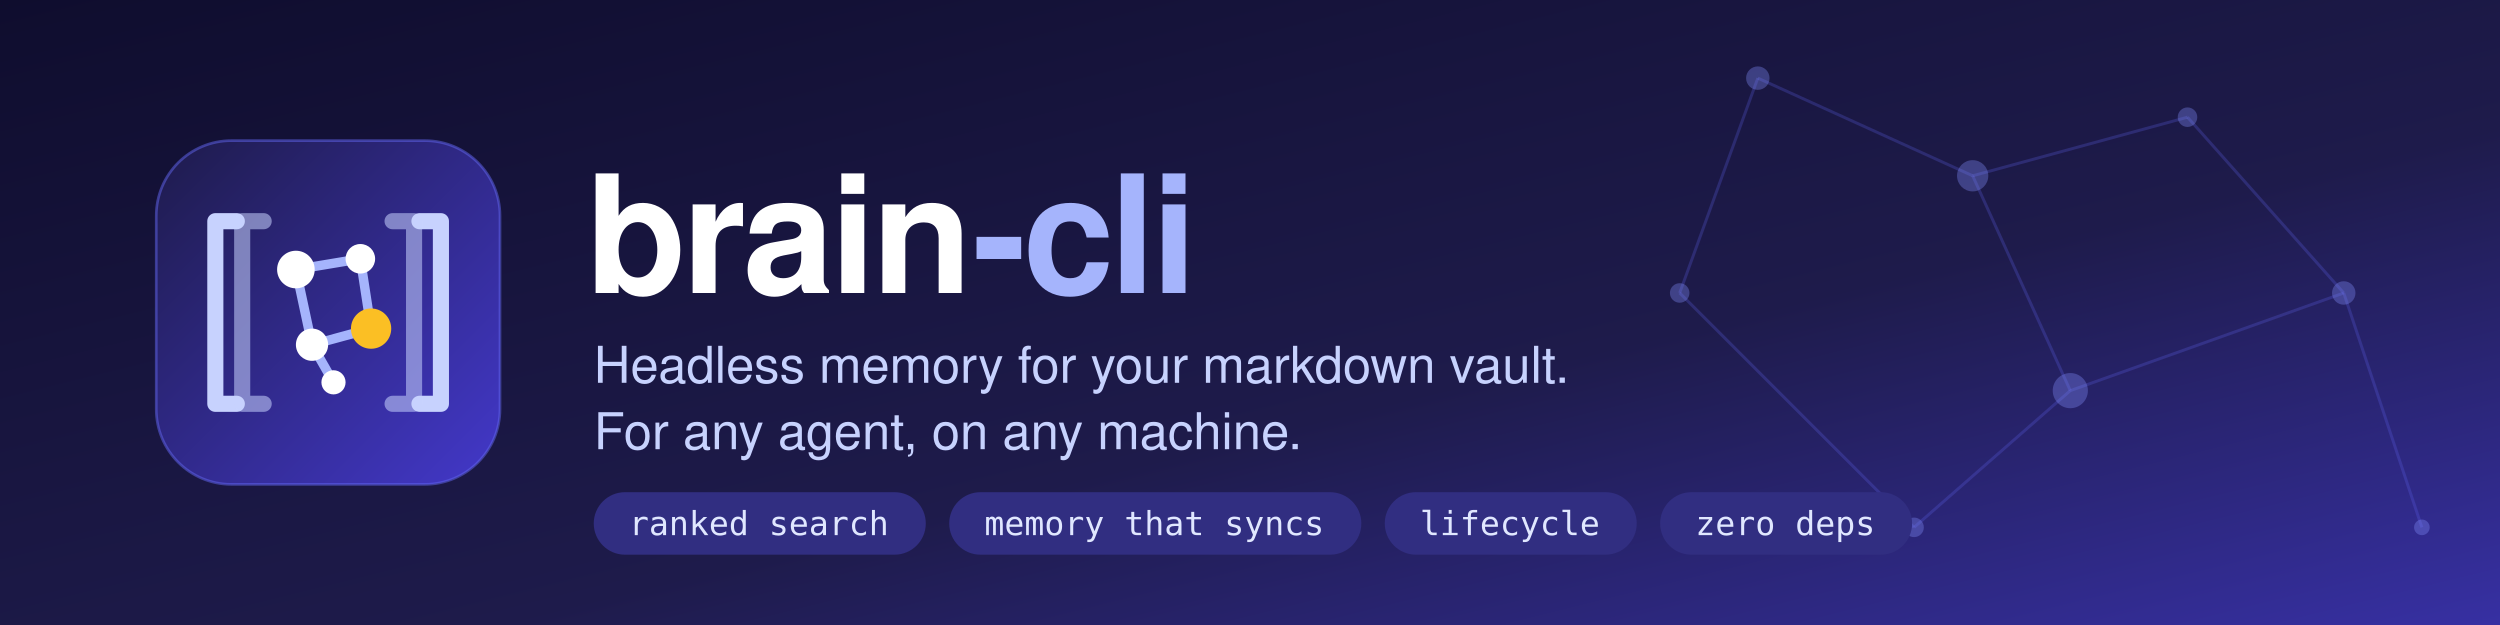
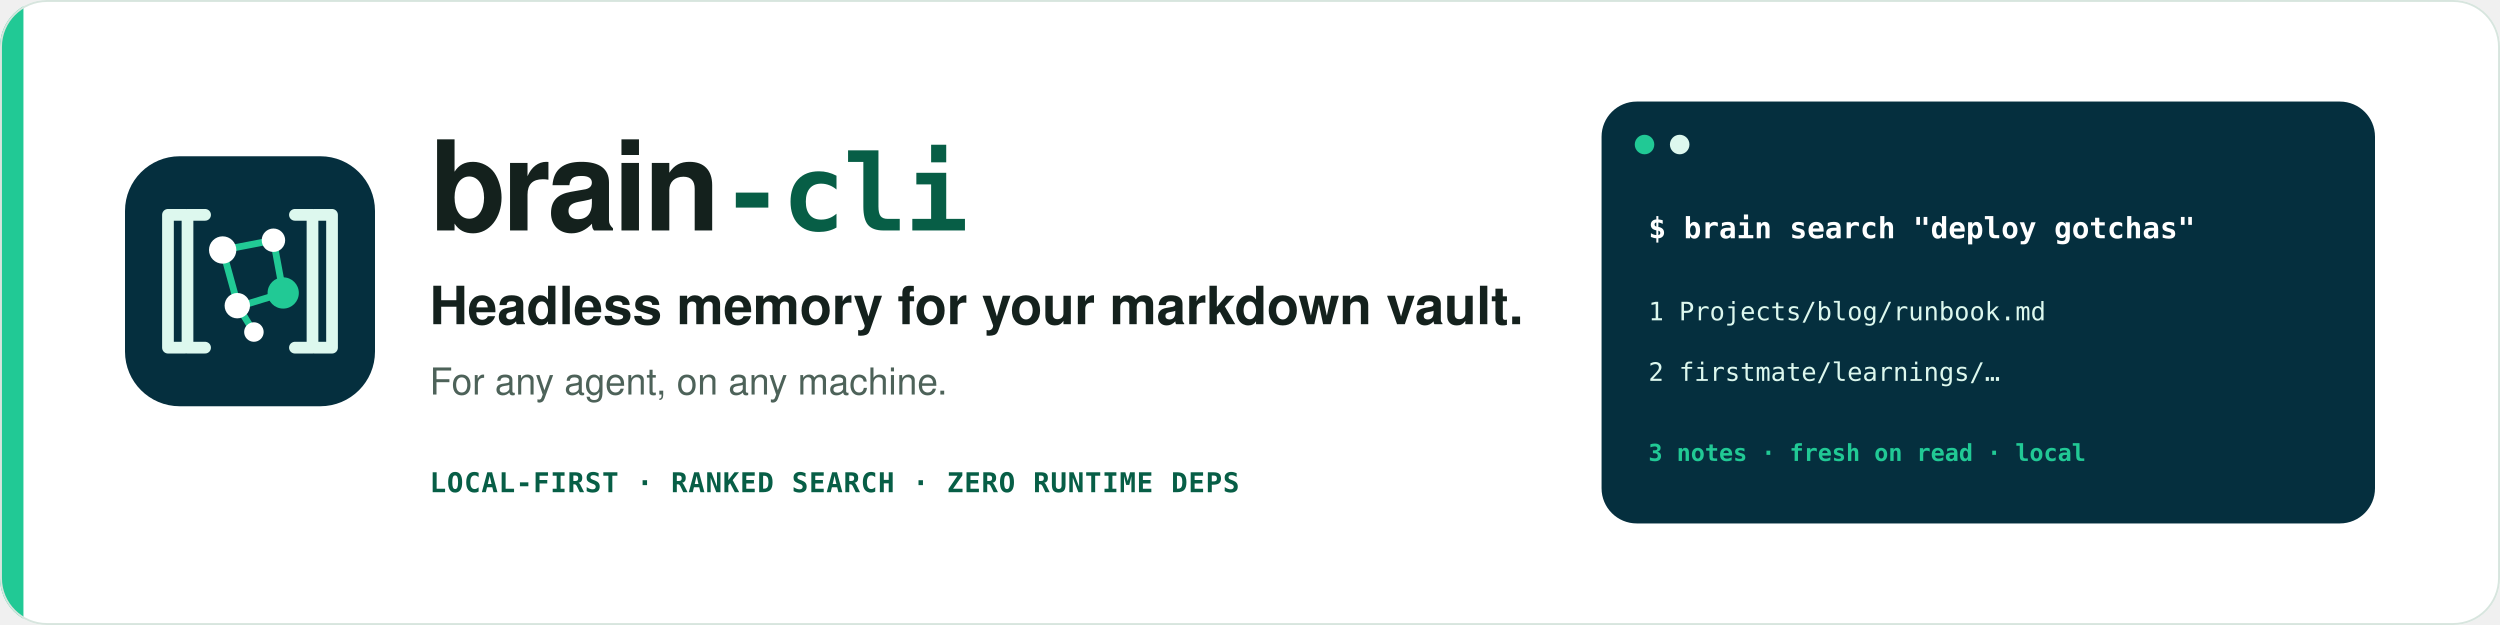
- <svg xmlns="http://www.w3.org/2000/svg" viewBox="0 0 1280 320" width="1280" height="320" role="img" aria-label="brain-cli — headless memory for your markdown vault, for any agent, on any machine">
+ <svg xmlns="http://www.w3.org/2000/svg" viewBox="0 0 1280 320" width="1280" height="320" role="img" aria-labelledby="brain-banner-title brain-banner-description">
  <defs>
-     <linearGradient id="bg" x1="0" y1="0" x2="1" y2="1">
-       <stop offset="0" stop-color="#0F0D2E" />
-       <stop offset="0.6" stop-color="#1E1B4B" />
-       <stop offset="1" stop-color="#3730A3" />
-     </linearGradient>
-     <linearGradient id="tile" x1="0" y1="0" x2="1" y2="1">
-       <stop offset="0" stop-color="#1E1B4B" />
-       <stop offset="1" stop-color="#4338CA" />
-     </linearGradient>
+     <clipPath id="banner-corners">
+       <rect width="1280" height="320" rx="24" />
+     </clipPath>
  </defs>
-   <rect width="1280" height="320" fill="url(#bg)" />
-   <g stroke="#6366F1" stroke-opacity="0.25" stroke-width="1.5">
-     <line x1="900" y1="40" x2="1010" y2="90" />
-     <line x1="1010" y1="90" x2="1120" y2="60" />
-     <line x1="1010" y1="90" x2="1060" y2="200" />
-     <line x1="1120" y1="60" x2="1200" y2="150" />
-     <line x1="1060" y1="200" x2="1200" y2="150" />
-     <line x1="1060" y1="200" x2="980" y2="270" />
-     <line x1="1200" y1="150" x2="1240" y2="270" />
-     <line x1="900" y1="40" x2="860" y2="150" />
-     <line x1="860" y1="150" x2="980" y2="270" />
-   </g>
-   <g fill="#818CF8" fill-opacity="0.35">
-     <circle cx="900" cy="40" r="6" />
-     <circle cx="1010" cy="90" r="8" />
-     <circle cx="1120" cy="60" r="5" />
-     <circle cx="1060" cy="200" r="9" />
-     <circle cx="1200" cy="150" r="6" />
-     <circle cx="980" cy="270" r="5" />
-     <circle cx="1240" cy="270" r="4" />
-     <circle cx="860" cy="150" r="5" />
-   </g>
-   <g transform="translate(80 72) scale(1.375)">
-     <rect width="128" height="128" rx="28" fill="url(#tile)" stroke="#6366F1" stroke-opacity="0.5" />
-     <g fill="none" stroke="#C7D2FE" stroke-width="6" stroke-linecap="round" stroke-linejoin="round">
-       <path d="M30 30 H22 V98 H30" />
-       <path d="M40 30 H32 V98 H40" opacity="0.55" />
-       <path d="M98 30 H106 V98 H98" />
-       <path d="M88 30 H96 V98 H88" opacity="0.55" />
+   <g clip-path="url(#banner-corners)">
+     <rect width="1280" height="320" fill="#FFFFFF" />
+     <rect width="12" height="320" fill="#21C995" />
+     <g transform="translate(64 80)">
+       <rect width="128" height="128" rx="28" fill="#052F3E" />
+       <path d="M31 30H22V98H31 M41 30H32V98H41 M97 30H106V98H97 M87 30H96V98H87" fill="none" stroke="#DDF8EE" stroke-width="6" stroke-linecap="round" stroke-linejoin="round" />
+       <path d="M50 48L76 43L81 70L58 77L50 48 M58 77L66 90" fill="none" stroke="#21C995" stroke-width="3.5" stroke-linecap="round" stroke-linejoin="round" />
+       <g fill="#FFFFFF">
+         <circle cx="50" cy="48" r="7" />
+         <circle cx="76" cy="43" r="6" />
+         <circle cx="57.5" cy="76.5" r="6.5" />
+         <circle cx="81" cy="70" r="8" fill="#21C995" />
+         <circle cx="66" cy="90" r="5" />
+       </g>
    </g>
-     <g stroke="#A5B4FC" stroke-width="3.5" stroke-linecap="round">
-       <line x1="52" y1="48" x2="76" y2="44" />
-       <line x1="52" y1="48" x2="58" y2="76" />
-       <line x1="76" y1="44" x2="80" y2="70" />
-       <line x1="58" y1="76" x2="80" y2="70" />
-       <line x1="58" y1="76" x2="66" y2="90" />
+     <g font-family="ui-sans-serif, -apple-system, BlinkMacSystemFont, 'Segoe UI', Helvetica, Arial, sans-serif">
+       <text x="220" y="118" font-size="64" font-weight="750" fill="#14211D" letter-spacing="-2">brain<tspan font-family="ui-monospace, SFMono-Regular, Menlo, Consolas, monospace" font-size="54" font-weight="650" fill="#075E46" letter-spacing="-1">-cli</tspan>
+       </text>
+       <text x="220" y="166" font-size="27" font-weight="650" fill="#14211D">Headless memory for your markdown vault.</text>
+       <text x="220" y="202" font-size="19" fill="#4D6259">For any agent, on any machine.</text>
+       <text x="220" y="252" font-family="ui-monospace, SFMono-Regular, Menlo, Consolas, monospace" font-size="14" font-weight="700" fill="#075E46" letter-spacing="0.4">LOCAL-FIRST  ·  RANKED SEARCH  ·  ZERO RUNTIME DEPS</text>
    </g>
-     <g fill="#FFFFFF">
-       <circle cx="52" cy="48" r="7" />
-       <circle cx="76" cy="44" r="5.5" />
-       <circle cx="58" cy="76" r="6" />
-       <circle cx="80" cy="70" r="7.5" fill="#FBBF24" />
-       <circle cx="66" cy="90" r="4.5" />
+     <g transform="translate(820 52)">
+       <rect width="396" height="216" rx="18" fill="#052F3E" />
+       <circle cx="22" cy="22" r="5" fill="#21C995" />
+       <circle cx="40" cy="22" r="5" fill="#DDF8EE" />
+       <g font-family="ui-monospace, SFMono-Regular, Menlo, Consolas, monospace">
+         <text x="24" y="70" font-size="15" font-weight="600" fill="#FFFFFF">$ brain search "deploy gotchas"</text>
+         <text x="24" y="112" font-size="13" fill="#DDF8EE">1  Projects/blog/runbook.md</text>
+         <text x="24" y="143" font-size="13" fill="#DDF8EE">2  firstmate/learnings/…</text>
+         <text x="24" y="184" font-size="12" font-weight="650" fill="#21C995">3 notes · fresh on read · local</text>
+       </g>
    </g>
  </g>
-   <g font-family="ui-sans-serif, -apple-system, 'Segoe UI', Helvetica, Arial, sans-serif">
-     <text x="300" y="150" font-size="84" font-weight="800" fill="#FFFFFF" letter-spacing="-2">brain<tspan fill="#A5B4FC" font-weight="600">-cli</tspan>
-     </text>
-     <text x="304" y="196" font-size="26" fill="#C7D2FE">Headless memory for your markdown vault.</text>
-     <text x="304" y="230" font-size="26" fill="#C7D2FE">For any agent, on any machine.</text>
-   </g>
-   <g font-family="ui-monospace, SFMono-Regular, Menlo, Consolas, monospace" font-size="17" fill="#E0E7FF">
-     <rect x="304" y="252" width="170" height="32" rx="16" fill="#312E81" />
-     <text x="322" y="274">ranked search</text>
-     <rect x="486" y="252" width="211" height="32" rx="16" fill="#312E81" />
-     <text x="504" y="274">memory that syncs</text>
-     <rect x="709" y="252" width="129" height="32" rx="16" fill="#312E81" />
-     <text x="727" y="274">lifecycle</text>
-     <rect x="850" y="252" width="129" height="32" rx="16" fill="#312E81" />
-     <text x="868" y="274">zero deps</text>
-   </g>
+   <rect x="0.5" y="0.5" width="1279" height="319" rx="23.5" fill="none" stroke="#D7E5DE" />
</svg>
